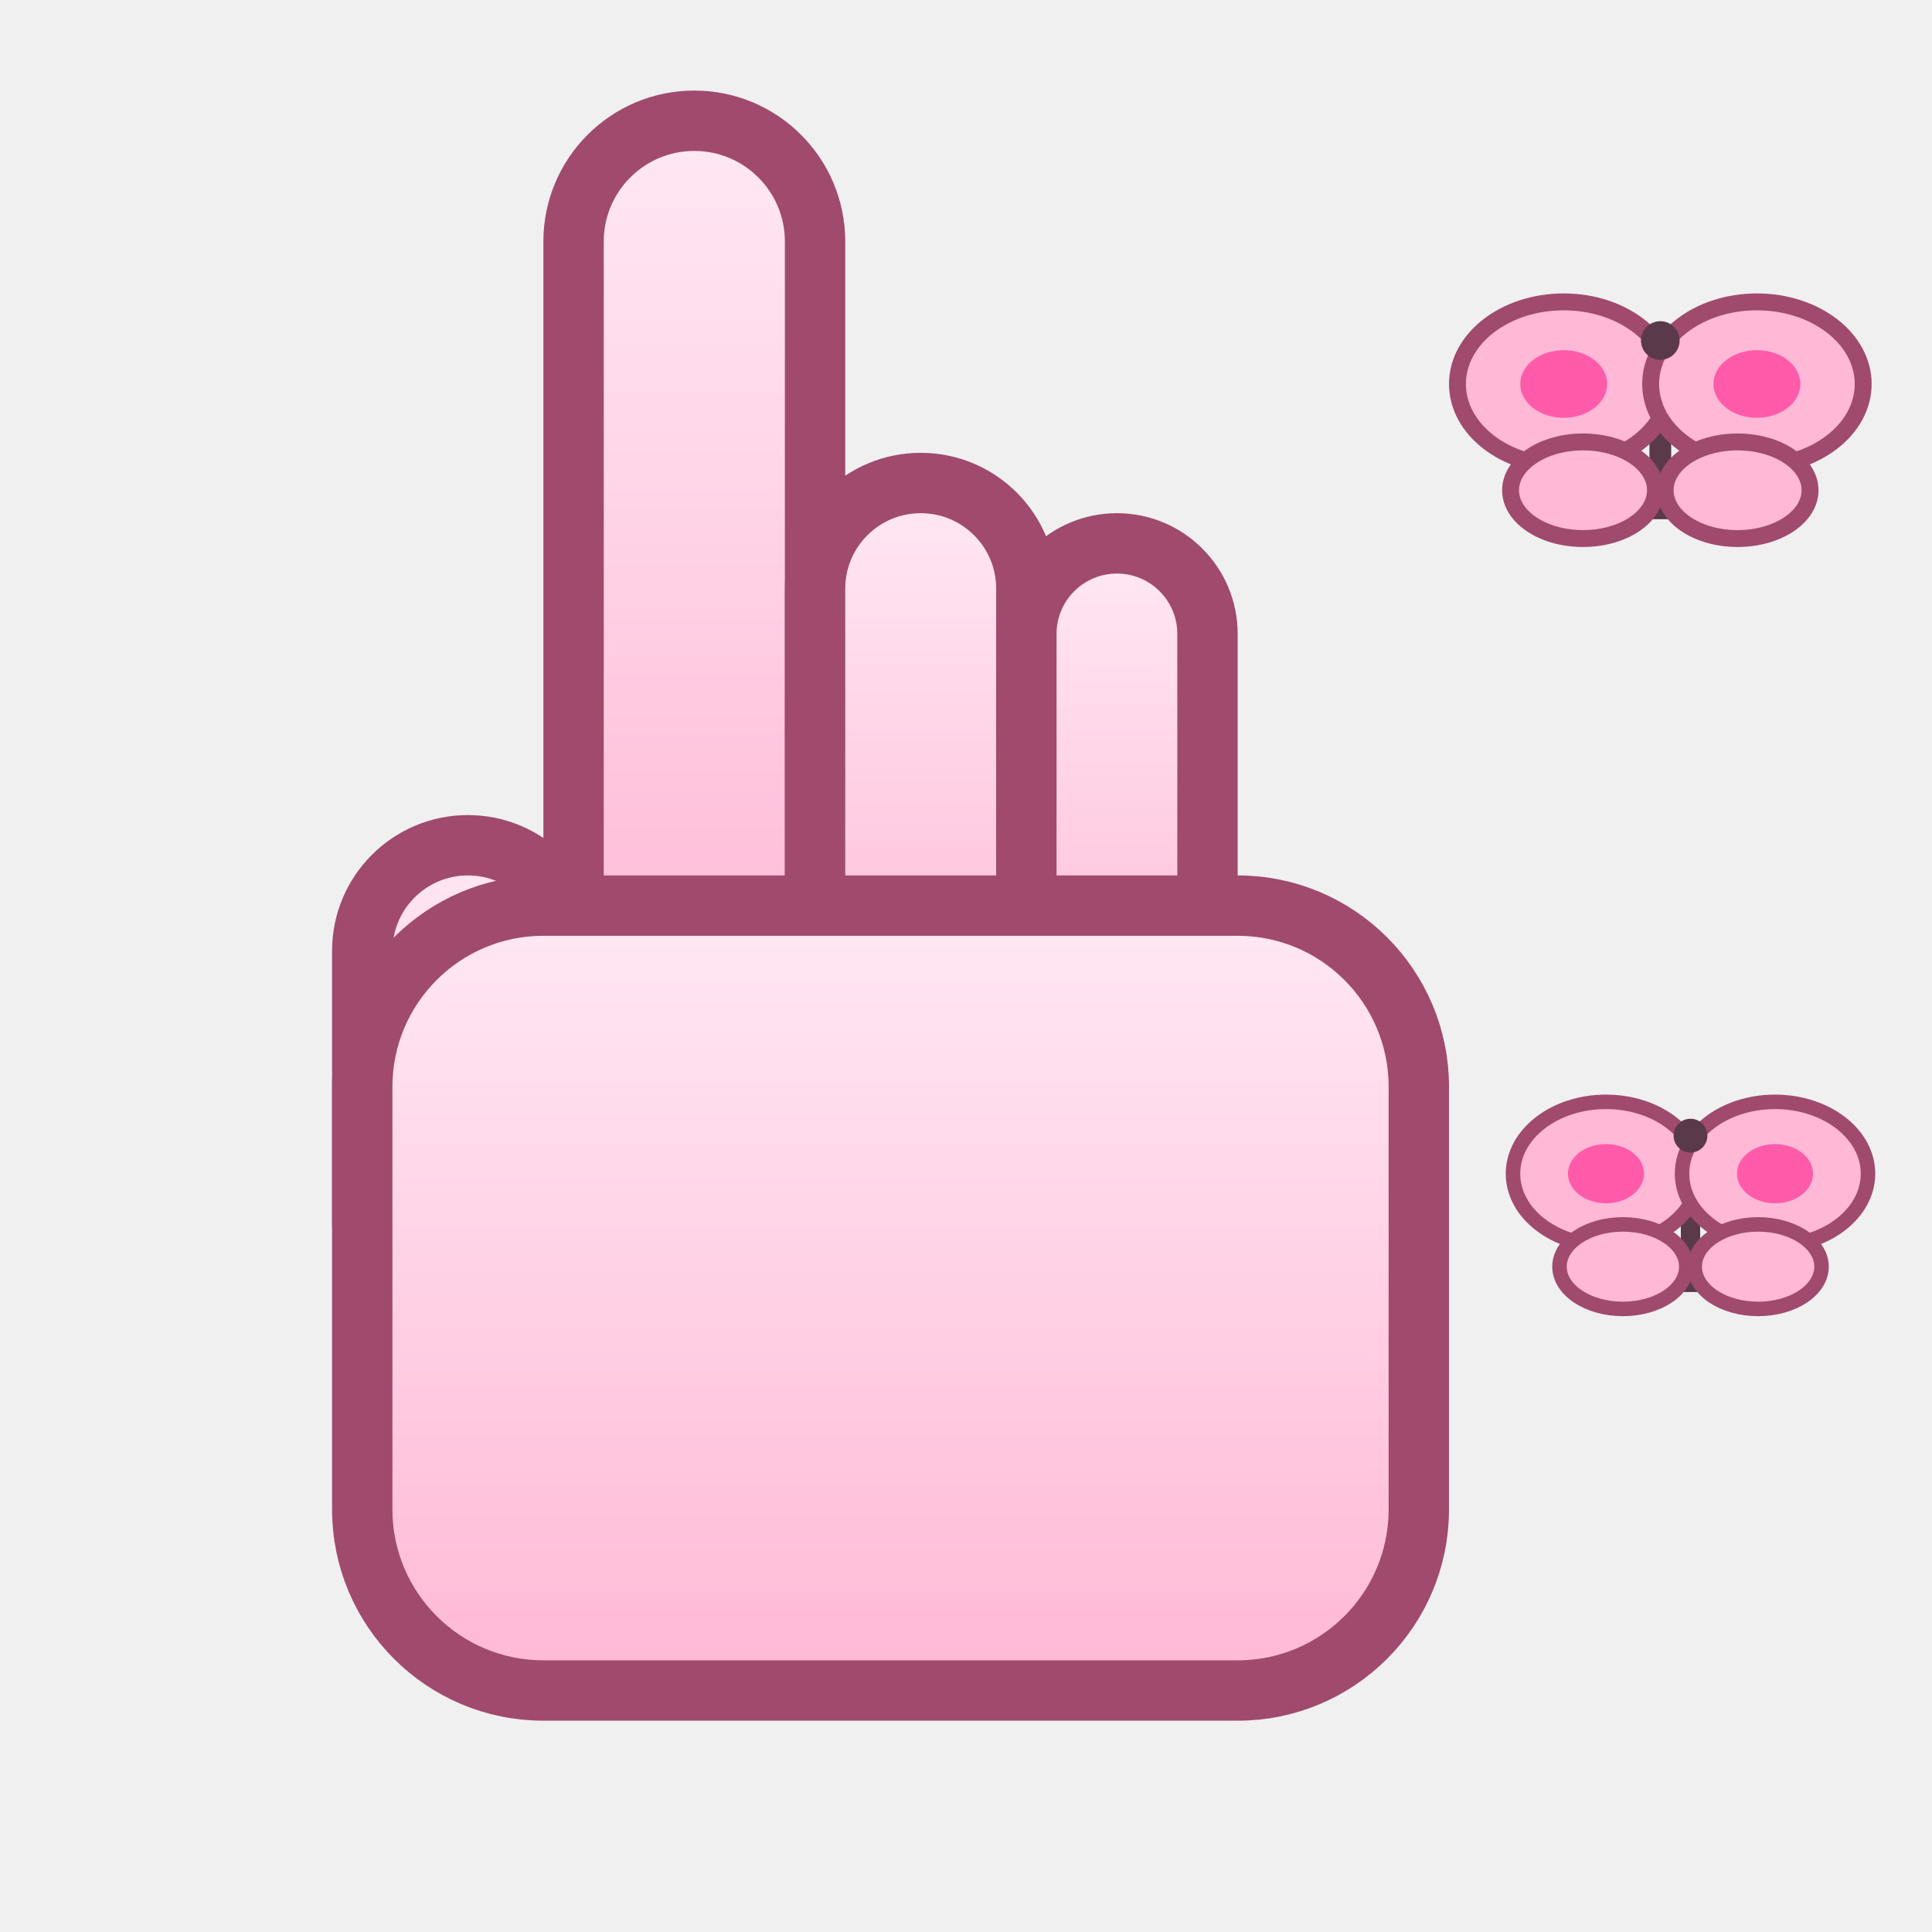
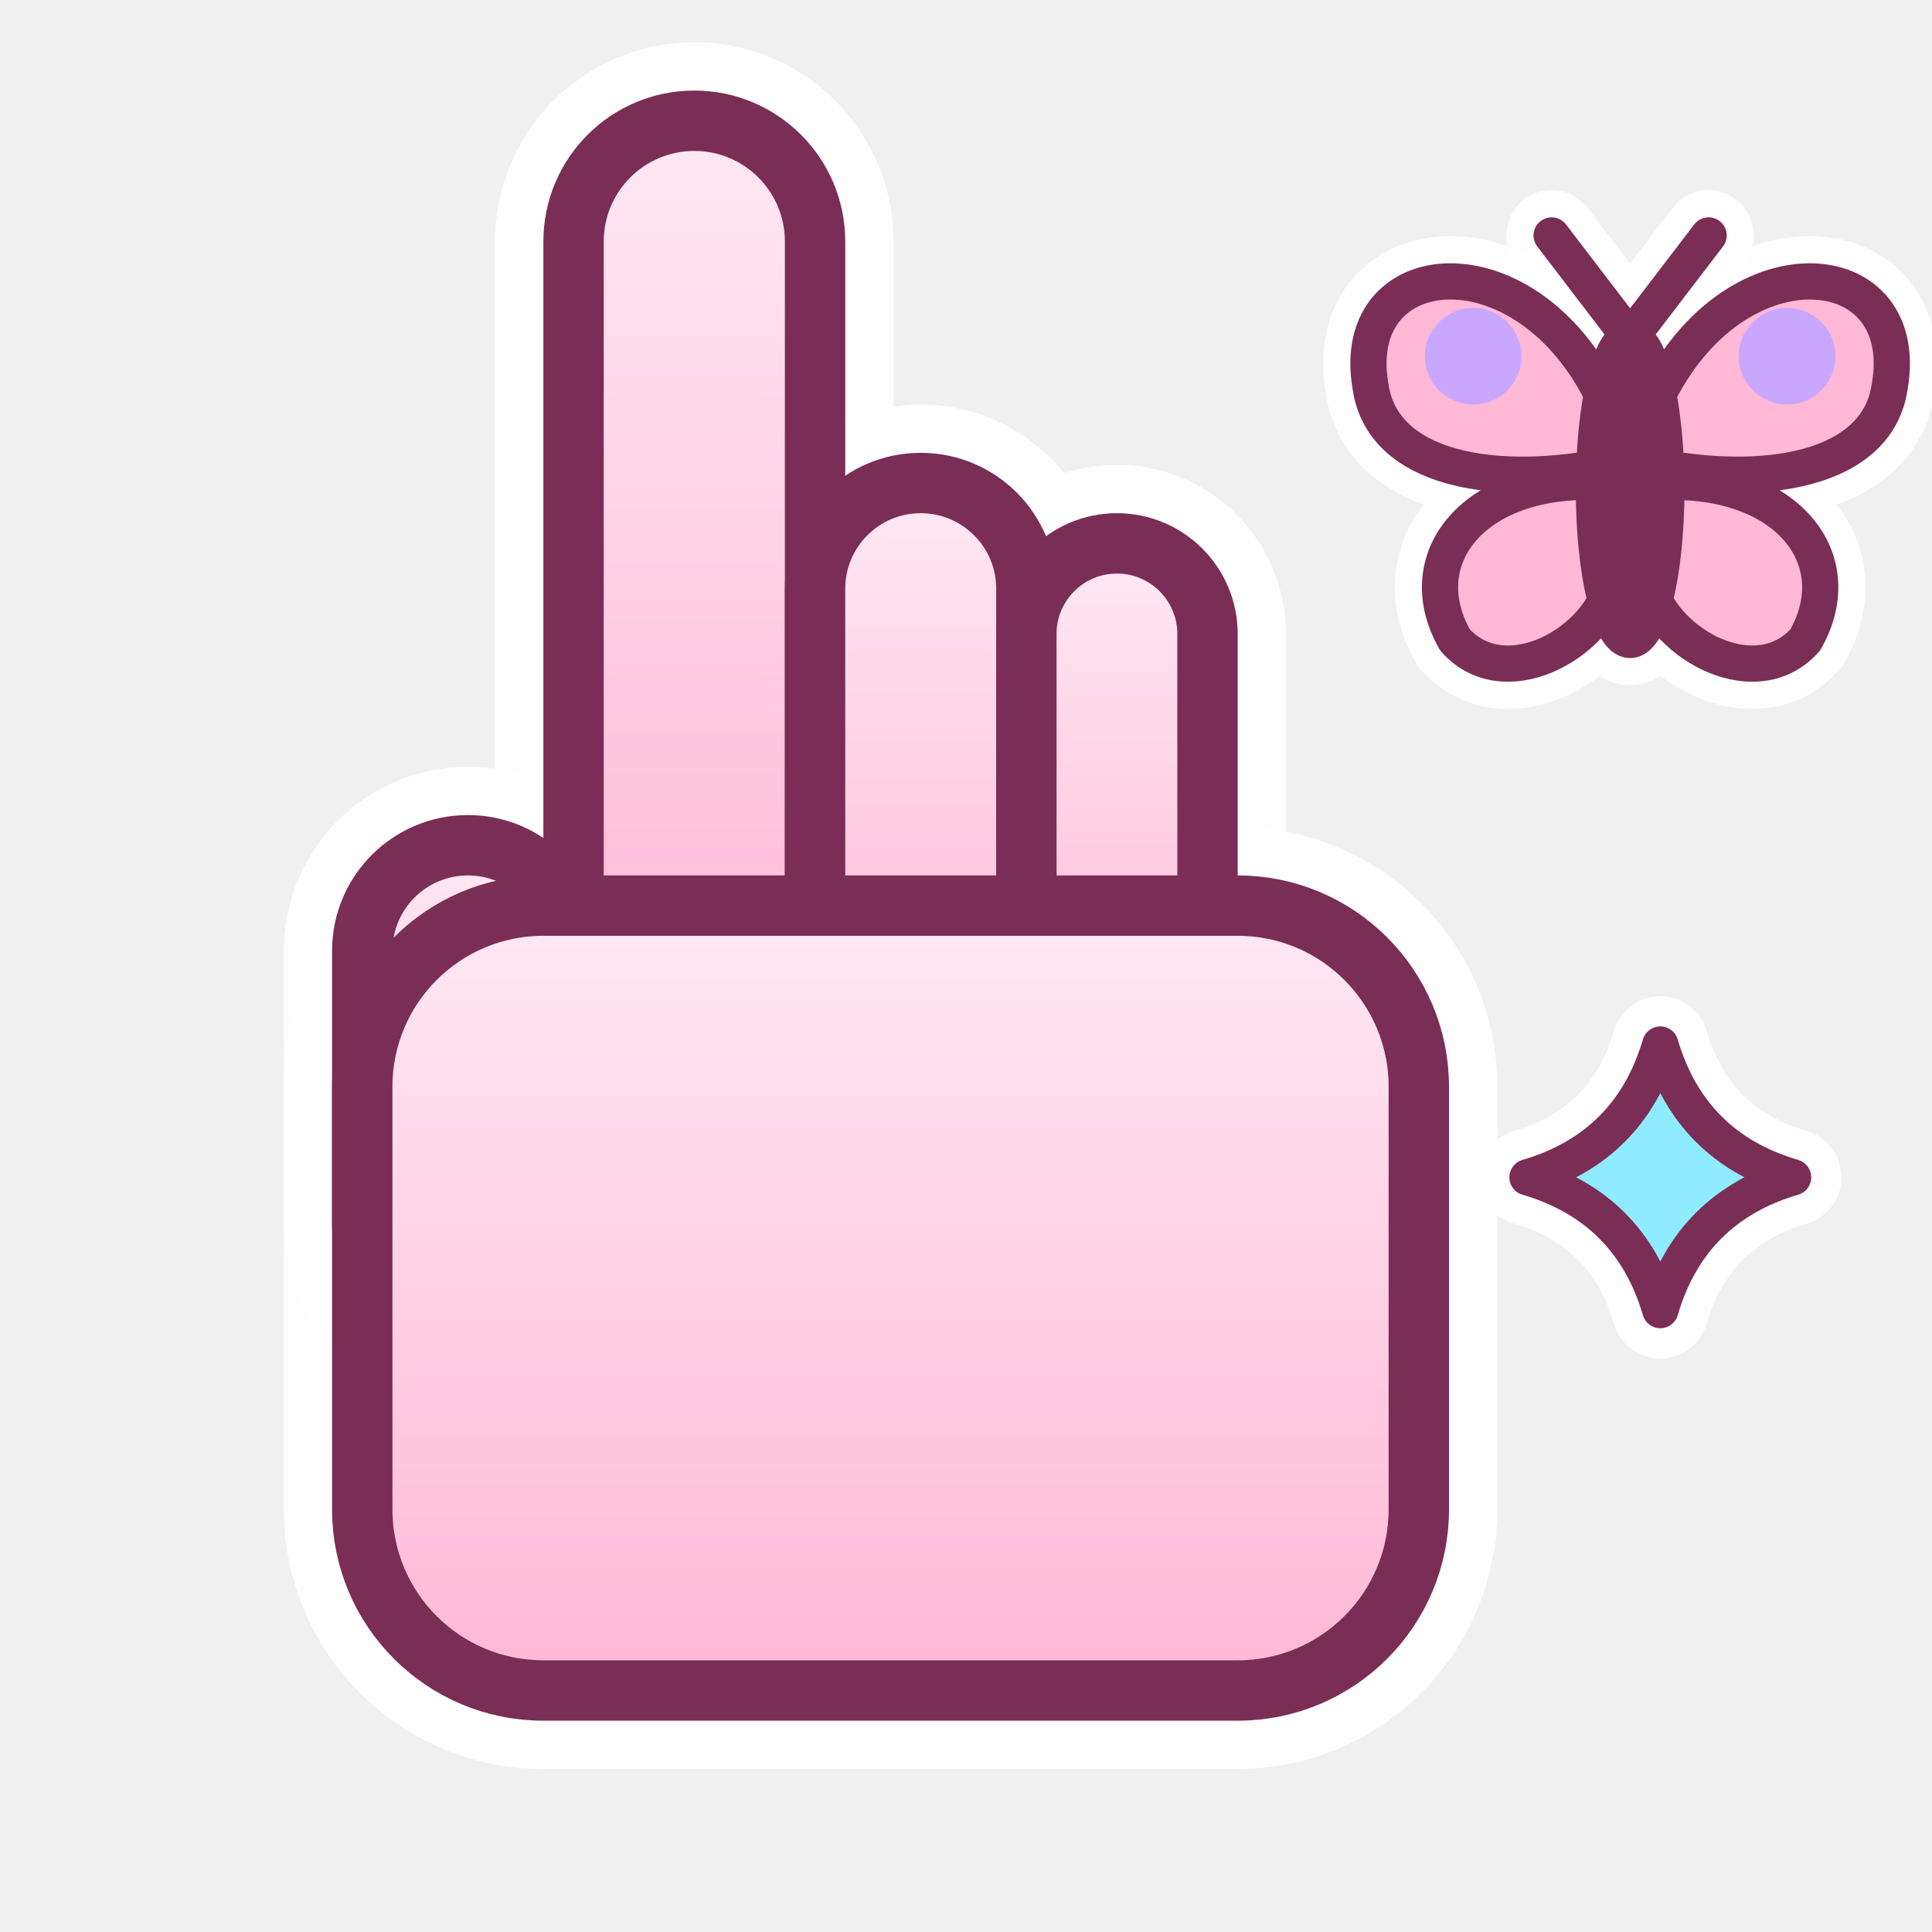
<svg xmlns="http://www.w3.org/2000/svg" viewBox="0 0 32 32" width="32" height="32">
  <defs>
    <linearGradient id="bfly_pt" x1="0%" y1="0%" x2="0%" y2="100%">
      <stop offset="0%" stop-color="#FFE8F4" />
      <stop offset="100%" stop-color="#FFB8D5" />
    </linearGradient>
  </defs>
  <g>
-     <rect x="9.5" y="2" width="4" height="15" rx="2" fill="url(#bfly_pt)" stroke="#A04A6E" stroke-width="1" />
-     <rect x="13.5" y="8" width="3.5" height="10" rx="1.75" fill="url(#bfly_pt)" stroke="#A04A6E" stroke-width="1" />
-     <rect x="17" y="9" width="3" height="9" rx="1.5" fill="url(#bfly_pt)" stroke="#A04A6E" stroke-width="1" />
-     <rect x="6" y="14" width="3.5" height="8" rx="1.75" fill="url(#bfly_pt)" stroke="#A04A6E" stroke-width="1" />
-     <rect x="6" y="15" width="17.5" height="13" rx="3" fill="url(#bfly_pt)" stroke="#A04A6E" stroke-width="1" />
+     <rect x="9.5" y="2" width="4" height="15" rx="2" fill="#FFFFFF" stroke="#FFFFFF" stroke-width="2.6" opacity="0.92" />
+     <rect x="13.5" y="8" width="3.5" height="10" rx="1.75" fill="#FFFFFF" stroke="#FFFFFF" stroke-width="2.6" opacity="0.92" />
+     <rect x="17" y="9" width="3" height="9" rx="1.5" fill="#FFFFFF" stroke="#FFFFFF" stroke-width="2.6" opacity="0.92" />
+     <rect x="6" y="14" width="3.5" height="8" rx="1.75" fill="#FFFFFF" stroke="#FFFFFF" stroke-width="2.6" opacity="0.92" />
+     <rect x="6" y="15" width="17.5" height="13" rx="3" fill="#FFFFFF" stroke="#FFFFFF" stroke-width="2.6" opacity="0.92" />
+     <rect x="9.5" y="2" width="4" height="15" rx="2" fill="url(#bfly_pt)" stroke="#7A2E55" stroke-width="1" />
+     <rect x="13.5" y="8" width="3.5" height="10" rx="1.75" fill="url(#bfly_pt)" stroke="#7A2E55" stroke-width="1" />
+     <rect x="17" y="9" width="3" height="9" rx="1.5" fill="url(#bfly_pt)" stroke="#7A2E55" stroke-width="1" />
+     <rect x="6" y="14" width="3.5" height="8" rx="1.75" fill="url(#bfly_pt)" stroke="#7A2E55" stroke-width="1" />
+     <rect x="6" y="15" width="17.5" height="13" rx="3" fill="url(#bfly_pt)" stroke="#7A2E55" stroke-width="1" />
  </g>
-   <g transform="translate(27.5 7)">
+   <g transform="translate(27 7.5)">
+     <g fill="#FFF" stroke="#FFF" opacity=".92" stroke-linejoin="round" stroke-linecap="round" stroke-width="1.5">
+       <path d="M0 -1.9L-1.3 -3.6M0 -1.9L1.3 -3.6" />
+       <ellipse cx="0" cy="0.6" rx="0.6" ry="2.5" />
+     </g>
    <g>
-       <animateTransform attributeName="transform" type="scale" values="1 1; 0.5 1; 1 1" dur="0.45s" begin="0s" repeatCount="indefinite" additive="sum" />
-       <line x1="0" y1="-1.20" x2="0" y2="1.60" stroke="#5A3A4A" stroke-width="0.36" />
-       <ellipse cx="-1.60" cy="-0.64" rx="1.76" ry="1.36" fill="#FFB8D5" stroke="#A04A6E" stroke-width="0.28" />
-       <ellipse cx="1.60" cy="-0.64" rx="1.76" ry="1.36" fill="#FFB8D5" stroke="#A04A6E" stroke-width="0.28" />
-       <ellipse cx="-1.28" cy="1.12" rx="1.20" ry="0.80" fill="#FFB8D5" stroke="#A04A6E" stroke-width="0.28" />
-       <ellipse cx="1.28" cy="1.12" rx="1.20" ry="0.80" fill="#FFB8D5" stroke="#A04A6E" stroke-width="0.28" />
-       <ellipse cx="-1.60" cy="-0.64" rx="0.72" ry="0.56" fill="#FF5BAA" />
-       <ellipse cx="1.60" cy="-0.64" rx="0.72" ry="0.56" fill="#FF5BAA" />
-       <circle cx="0" cy="-1.36" r="0.32" fill="#5A3A4A" />
+       <animateTransform attributeName="transform" type="scale" values="1 1; 0.55 1; 1 1" dur="1.1s" begin="0s" repeatCount="indefinite" additive="sum" />
+       <g fill="#FFF" stroke="#FFF" opacity=".92" stroke-linejoin="round" stroke-linecap="round" stroke-width="1.5">
+         <path d="M0.3 -0.6C1.5 -3.6 4.7 -3.4 4.3 -1.1C4.1 0.3 2.2 0.6 0.3 0.2ZM0.3 0.5C2.5 0.3 3.7 1.7 2.9 3.1C2.1 4 0.6 3.2 0.3 2.2Z" />
+         <g transform="scale(-1 1)">
+           <path d="M0.3 -0.6C1.5 -3.6 4.7 -3.4 4.3 -1.1C4.1 0.3 2.2 0.6 0.3 0.2ZM0.3 0.5C2.5 0.3 3.7 1.7 2.9 3.1C2.1 4 0.6 3.2 0.3 2.2Z" />
+         </g>
+       </g>
+       <g stroke="#7A2E55" stroke-width="0.6" stroke-linejoin="round" stroke-linecap="round">
+         <path d="M0.3 -0.6C1.5 -3.6 4.7 -3.4 4.3 -1.1C4.1 0.3 2.2 0.6 0.3 0.2ZM0.3 0.5C2.5 0.3 3.7 1.7 2.9 3.1C2.1 4 0.6 3.2 0.3 2.2Z" fill="#FFB8D5" />
+         <circle cx="2.6" cy="-1.6" r="0.8" fill="#C9A7FF" stroke="none" />
+         <g transform="scale(-1 1)">
+           <path d="M0.3 -0.6C1.5 -3.6 4.7 -3.4 4.3 -1.1C4.1 0.3 2.2 0.6 0.3 0.2ZM0.3 0.5C2.5 0.3 3.7 1.7 2.9 3.1C2.1 4 0.6 3.2 0.3 2.2Z" fill="#FFB8D5" />
+           <circle cx="2.6" cy="-1.6" r="0.8" fill="#C9A7FF" stroke="none" />
+         </g>
+       </g>
+     </g>
+     <g stroke="#7A2E55" stroke-width="0.6" stroke-linejoin="round" stroke-linecap="round">
+       <path d="M0 -1.9L-1.3 -3.6M0 -1.9L1.3 -3.6" fill="none" />
+       <ellipse cx="0" cy="0.6" rx="0.6" ry="2.5" fill="#7A2E55" />
    </g>
  </g>
-   <g transform="translate(28 20)">
+   <g transform="translate(27.5 19.5)">
    <g>
-       <animateTransform attributeName="transform" type="scale" values="1 1; 0.5 1; 1 1" dur="0.45s" begin="0.2s" repeatCount="indefinite" additive="sum" />
-       <line x1="0" y1="-1.05" x2="0" y2="1.40" stroke="#5A3A4A" stroke-width="0.32" />
-       <ellipse cx="-1.40" cy="-0.56" rx="1.54" ry="1.19" fill="#FFB8D5" stroke="#A04A6E" stroke-width="0.24" />
-       <ellipse cx="1.40" cy="-0.56" rx="1.54" ry="1.19" fill="#FFB8D5" stroke="#A04A6E" stroke-width="0.24" />
-       <ellipse cx="-1.12" cy="0.98" rx="1.05" ry="0.70" fill="#FFB8D5" stroke="#A04A6E" stroke-width="0.24" />
-       <ellipse cx="1.12" cy="0.98" rx="1.05" ry="0.70" fill="#FFB8D5" stroke="#A04A6E" stroke-width="0.24" />
-       <ellipse cx="-1.40" cy="-0.56" rx="0.63" ry="0.49" fill="#FF5BAA" />
-       <ellipse cx="1.40" cy="-0.56" rx="0.63" ry="0.49" fill="#FF5BAA" />
-       <circle cx="0" cy="-1.19" r="0.28" fill="#5A3A4A" />
+       <animateTransform attributeName="transform" type="scale" values="1 1; 0.78 0.78; 1 1" dur="1.6s" begin="0.4s" repeatCount="indefinite" additive="sum" />
+       <path d="M0 -2.2Q0.5 -0.5 2.2 0Q0.5 0.5 0 2.2Q-0.5 0.5 -2.2 0Q-0.5 -0.5 0 -2.2Z" fill="#FFF" stroke="#FFF" opacity=".92" stroke-linejoin="round" stroke-linecap="round" stroke-width="1.6" />
+       <path d="M0 -2.2Q0.5 -0.5 2.2 0Q0.5 0.5 0 2.2Q-0.5 0.5 -2.2 0Q-0.5 -0.5 0 -2.2Z" fill="#8FEBFF" stroke="#7A2E55" stroke-width="0.6" stroke-linejoin="round" />
    </g>
  </g>
</svg>
